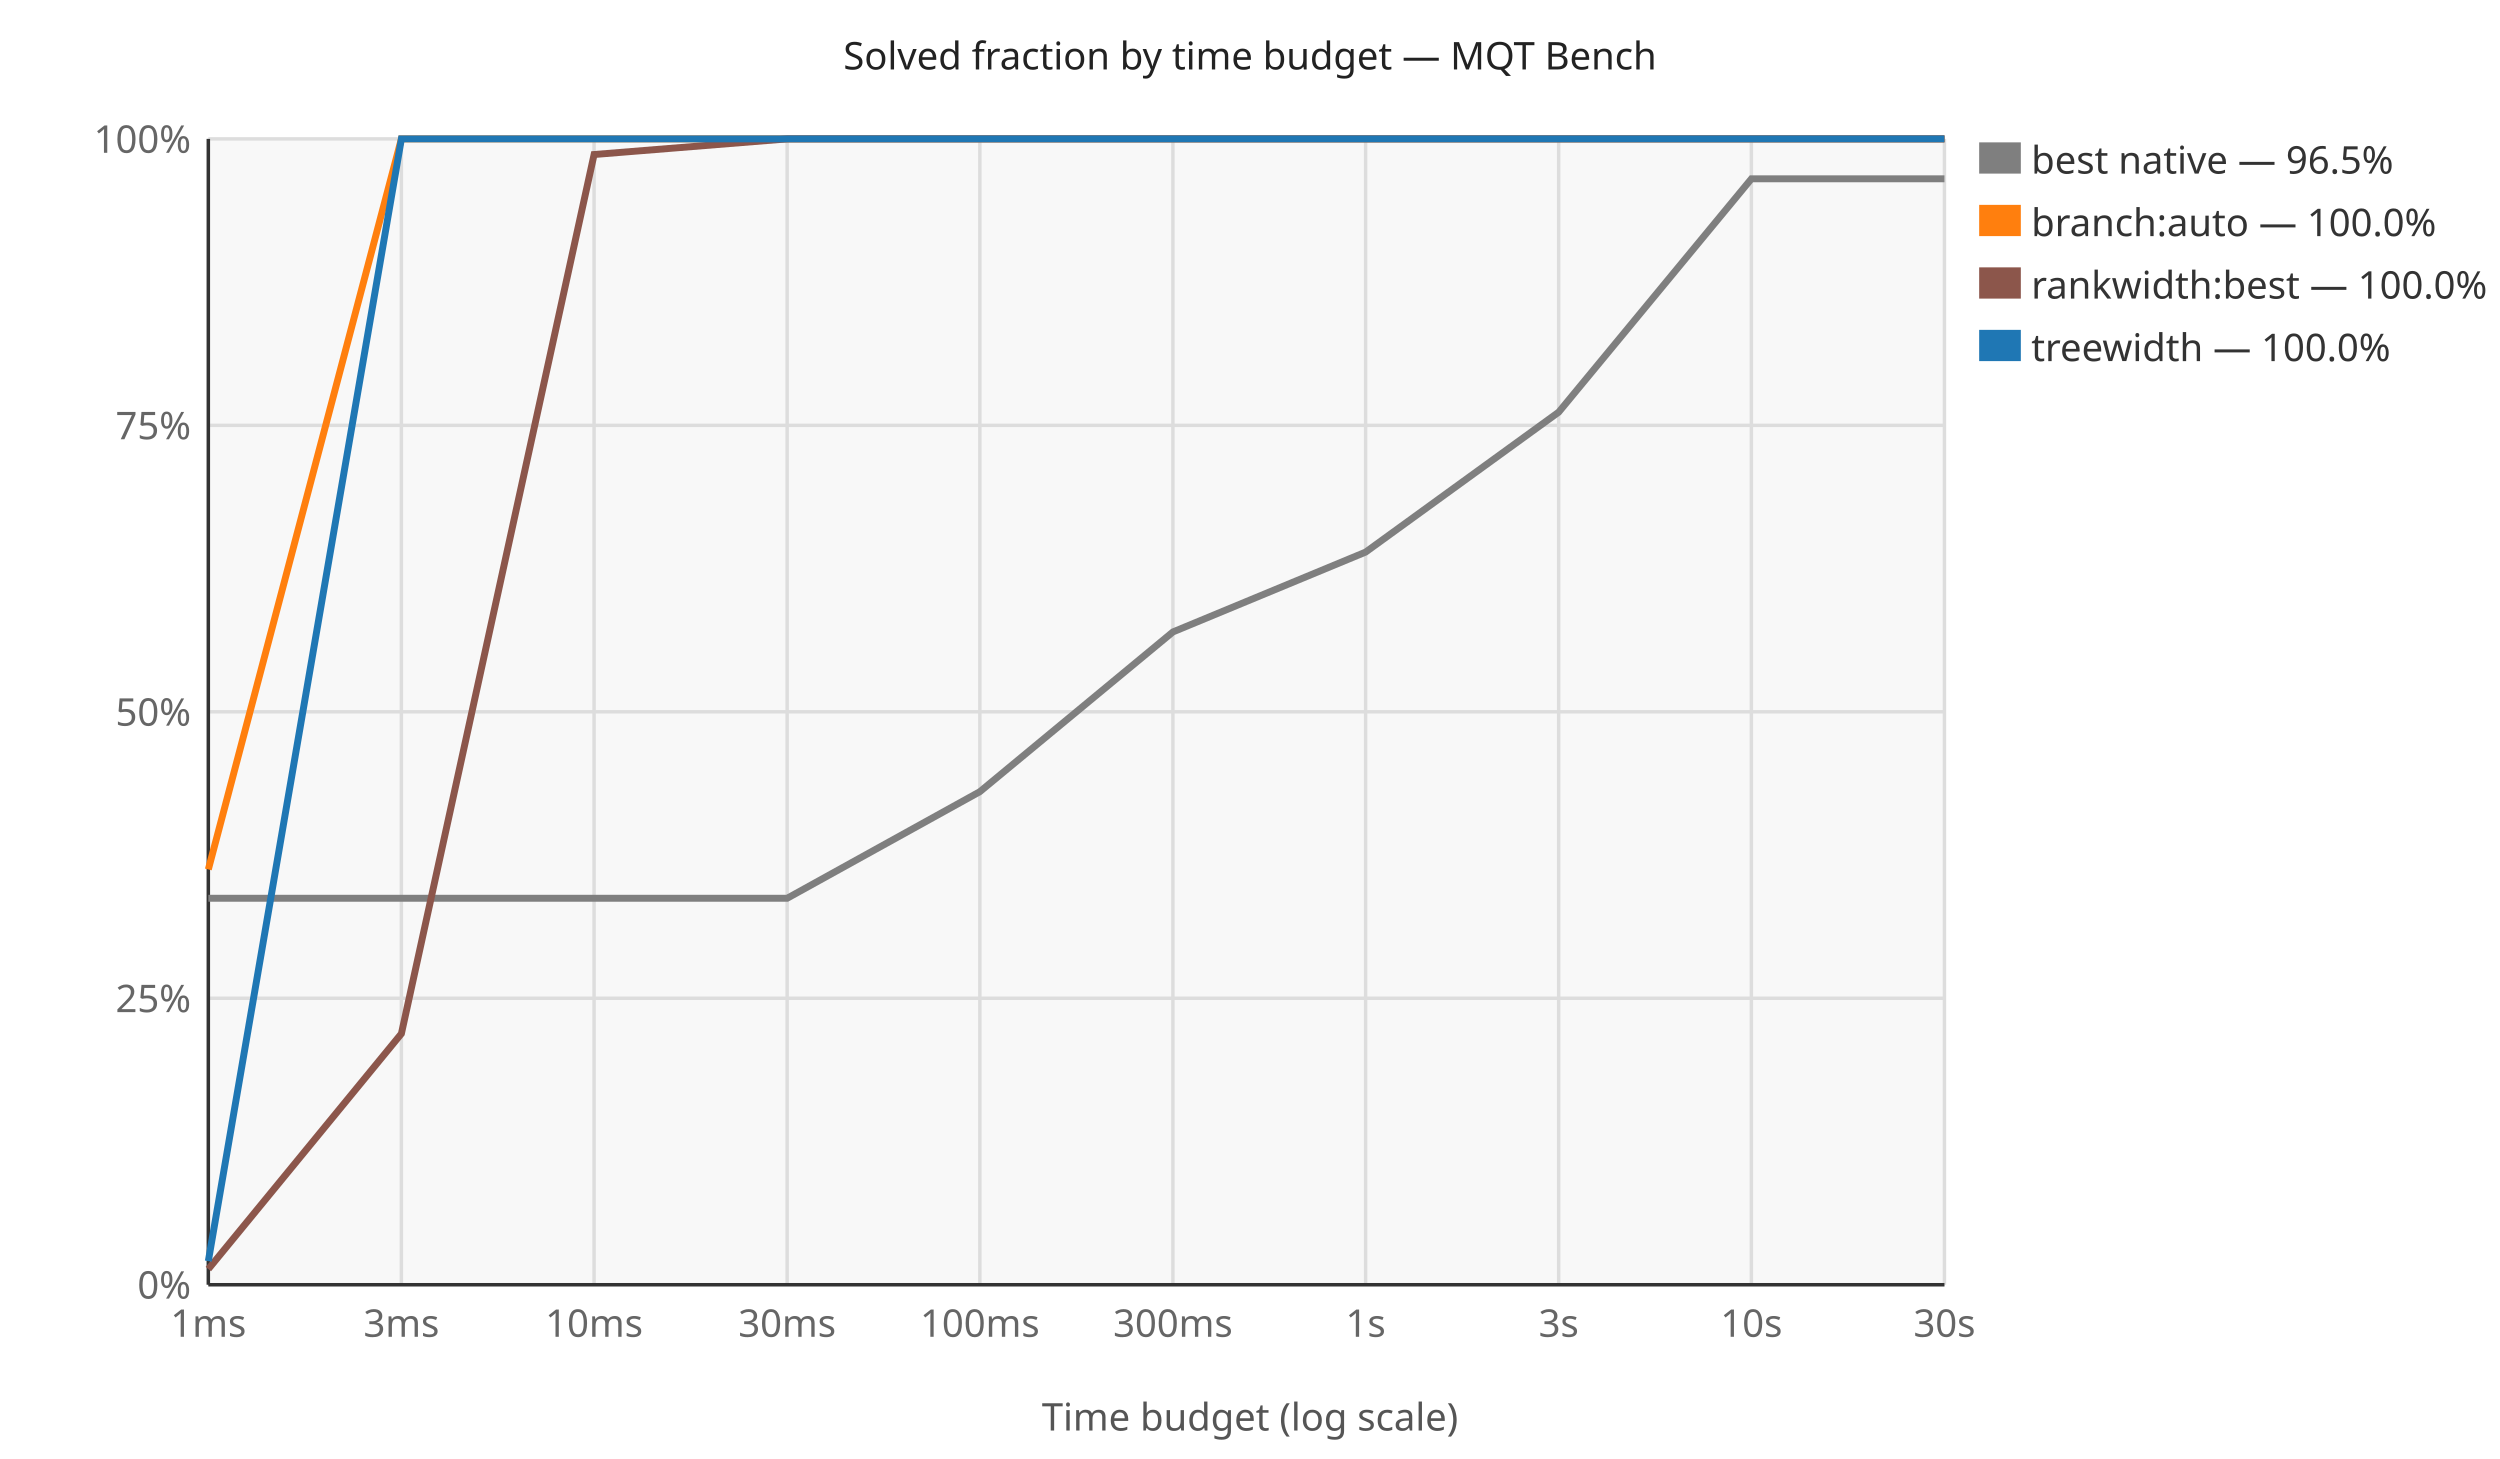
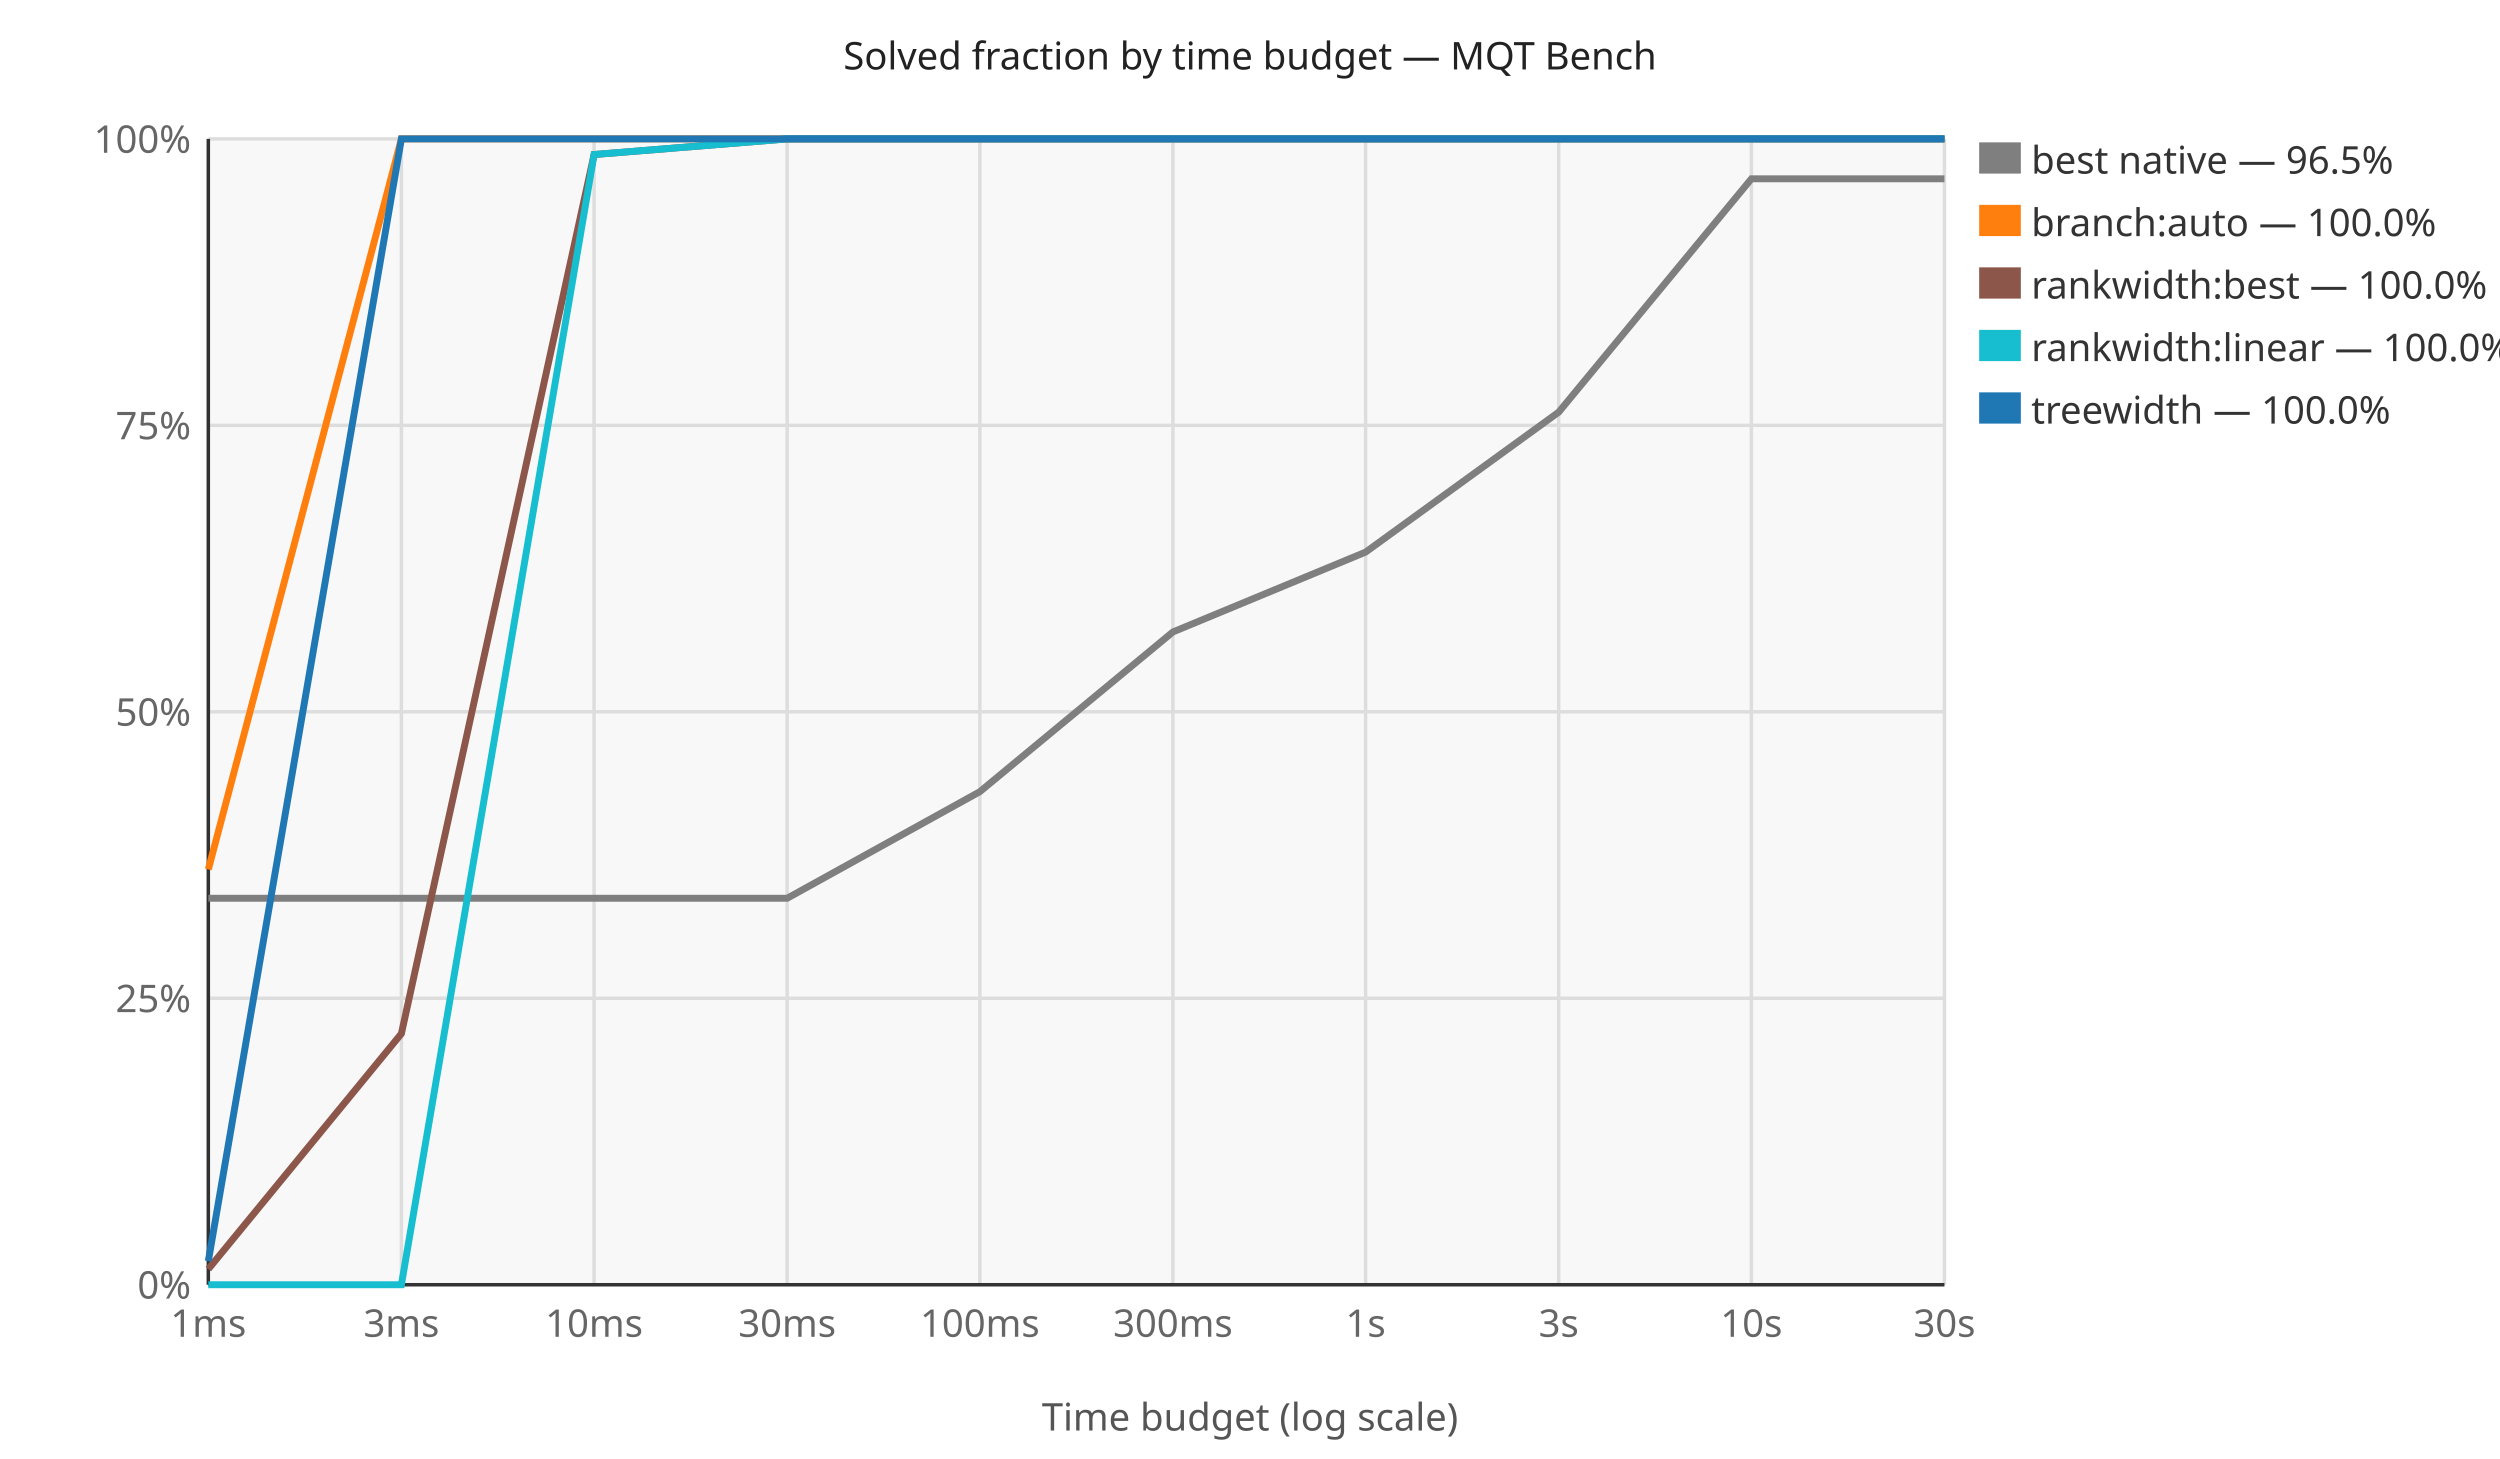
<svg xmlns="http://www.w3.org/2000/svg" width="720" height="420" viewBox="0 0 720 420">
  <style>text{font-family:sans-serif;font-size:11px;}</style>
  <rect x="60.0" y="40.0" width="500.0" height="330.0" fill="#f8f8f8" opacity="1.00" />
  <line x1="60.0" y1="370.0" x2="560.0" y2="370.0" stroke="#ddd" stroke-width="1.0" />
  <text x="55.0" y="374.0" text-anchor="end" fill="#666" font-size="10">0%</text>
  <line x1="60.0" y1="287.5" x2="560.0" y2="287.5" stroke="#ddd" stroke-width="1.0" />
  <text x="55.0" y="291.5" text-anchor="end" fill="#666" font-size="10">25%</text>
  <line x1="60.0" y1="205.0" x2="560.0" y2="205.0" stroke="#ddd" stroke-width="1.0" />
  <text x="55.0" y="209.0" text-anchor="end" fill="#666" font-size="10">50%</text>
  <line x1="60.0" y1="122.5" x2="560.0" y2="122.5" stroke="#ddd" stroke-width="1.0" />
  <text x="55.0" y="126.5" text-anchor="end" fill="#666" font-size="10">75%</text>
  <line x1="60.0" y1="40.0" x2="560.0" y2="40.0" stroke="#ddd" stroke-width="1.0" />
  <text x="55.0" y="44.0" text-anchor="end" fill="#666" font-size="10">100%</text>
  <line x1="60.0" y1="40.0" x2="60.0" y2="370.0" stroke="#ddd" stroke-width="1.0" />
  <text x="60.0" y="385.0" text-anchor="middle" fill="#666" font-size="10">1ms</text>
  <line x1="115.6" y1="40.0" x2="115.6" y2="370.0" stroke="#ddd" stroke-width="1.0" />
  <text x="115.6" y="385.0" text-anchor="middle" fill="#666" font-size="10">3ms</text>
  <line x1="171.1" y1="40.0" x2="171.1" y2="370.0" stroke="#ddd" stroke-width="1.0" />
  <text x="171.1" y="385.0" text-anchor="middle" fill="#666" font-size="10">10ms</text>
  <line x1="226.7" y1="40.0" x2="226.7" y2="370.0" stroke="#ddd" stroke-width="1.0" />
  <text x="226.7" y="385.0" text-anchor="middle" fill="#666" font-size="10">30ms</text>
  <line x1="282.2" y1="40.0" x2="282.2" y2="370.0" stroke="#ddd" stroke-width="1.0" />
  <text x="282.2" y="385.0" text-anchor="middle" fill="#666" font-size="10">100ms</text>
  <line x1="337.8" y1="40.0" x2="337.8" y2="370.0" stroke="#ddd" stroke-width="1.0" />
  <text x="337.8" y="385.0" text-anchor="middle" fill="#666" font-size="10">300ms</text>
  <line x1="393.3" y1="40.0" x2="393.3" y2="370.0" stroke="#ddd" stroke-width="1.0" />
  <text x="393.3" y="385.0" text-anchor="middle" fill="#666" font-size="10">1s</text>
  <line x1="448.9" y1="40.0" x2="448.9" y2="370.0" stroke="#ddd" stroke-width="1.0" />
  <text x="448.9" y="385.0" text-anchor="middle" fill="#666" font-size="10">3s</text>
  <line x1="504.4" y1="40.0" x2="504.4" y2="370.0" stroke="#ddd" stroke-width="1.0" />
  <text x="504.4" y="385.0" text-anchor="middle" fill="#666" font-size="10">10s</text>
  <line x1="560.0" y1="40.0" x2="560.0" y2="370.0" stroke="#ddd" stroke-width="1.0" />
  <text x="560.0" y="385.0" text-anchor="middle" fill="#666" font-size="10">30s</text>
  <line x1="60.0" y1="40.0" x2="60.0" y2="370.0" stroke="#333" stroke-width="1.0" />
  <line x1="60.0" y1="370.0" x2="560.0" y2="370.0" stroke="#333" stroke-width="1.0" />
  <polyline points="60.0,258.7 115.6,258.7 171.1,258.7 226.7,258.7 282.2,228.0 337.8,182.0 393.3,159.0 448.9,118.7 504.4,51.5 560.0,51.5" stroke="#7f7f7f" stroke-width="2.0" fill="none" />
  <rect x="570.0" y="41.0" width="12.0" height="9.0" fill="#7f7f7f" opacity="1.00" />
  <text x="585.0" y="50.0" text-anchor="start" fill="#333" font-size="10">best native — 96.5%</text>
  <polyline points="60.0,250.4 115.6,40.0 171.1,40.0 226.7,40.0 282.2,40.0 337.8,40.0 393.3,40.0 448.9,40.0 504.4,40.0 560.0,40.0" stroke="#ff7f0e" stroke-width="2.0" fill="none" />
  <rect x="570.0" y="59.0" width="12.0" height="9.0" fill="#ff7f0e" opacity="1.00" />
  <text x="585.0" y="68.0" text-anchor="start" fill="#333" font-size="10">branch:auto — 100.0%</text>
  <polyline points="60.0,365.5 115.6,297.7 171.1,44.5 226.7,40.0 282.2,40.0 337.8,40.0 393.3,40.0 448.9,40.0 504.4,40.0 560.0,40.0" stroke="#8c564b" stroke-width="2.0" fill="none" />
  <rect x="570.0" y="77.0" width="12.0" height="9.0" fill="#8c564b" opacity="1.00" />
  <text x="585.0" y="86.0" text-anchor="start" fill="#333" font-size="10">rankwidth:best — 100.0%</text>
+   <polyline points="60.0,370.0 115.6,370.0 171.1,44.5 226.7,40.0 282.2,40.0 337.8,40.0 393.3,40.0 448.9,40.0 504.4,40.0 560.0,40.0" stroke="#17becf" stroke-width="2.0" fill="none" />
+   <rect x="570.0" y="95.0" width="12.0" height="9.0" fill="#17becf" opacity="1.00" />
+   <text x="585.0" y="104.0" text-anchor="start" fill="#333" font-size="10">rankwidth:linear — 100.0%</text>
  <polyline points="60.0,363.2 115.6,40.0 171.1,40.0 226.7,40.0 282.2,40.0 337.8,40.0 393.3,40.0 448.9,40.0 504.4,40.0 560.0,40.0" stroke="#1f77b4" stroke-width="2.0" fill="none" />
-   <rect x="570.0" y="95.0" width="12.0" height="9.0" fill="#1f77b4" opacity="1.00" />
-   <text x="585.0" y="104.0" text-anchor="start" fill="#333" font-size="10">treewidth — 100.0%</text>
+   <rect x="570.0" y="113.0" width="12.0" height="9.0" fill="#1f77b4" opacity="1.00" />
+   <text x="585.0" y="122.0" text-anchor="start" fill="#333" font-size="10">treewidth — 100.0%</text>
  <text x="360.0" y="20.0" text-anchor="middle" fill="#222" font-size="13">Solved fraction by time budget — MQT Bench</text>
  <text x="360.0" y="412.0" text-anchor="middle" fill="#555" font-size="10">Time budget (log scale)</text>
</svg>
